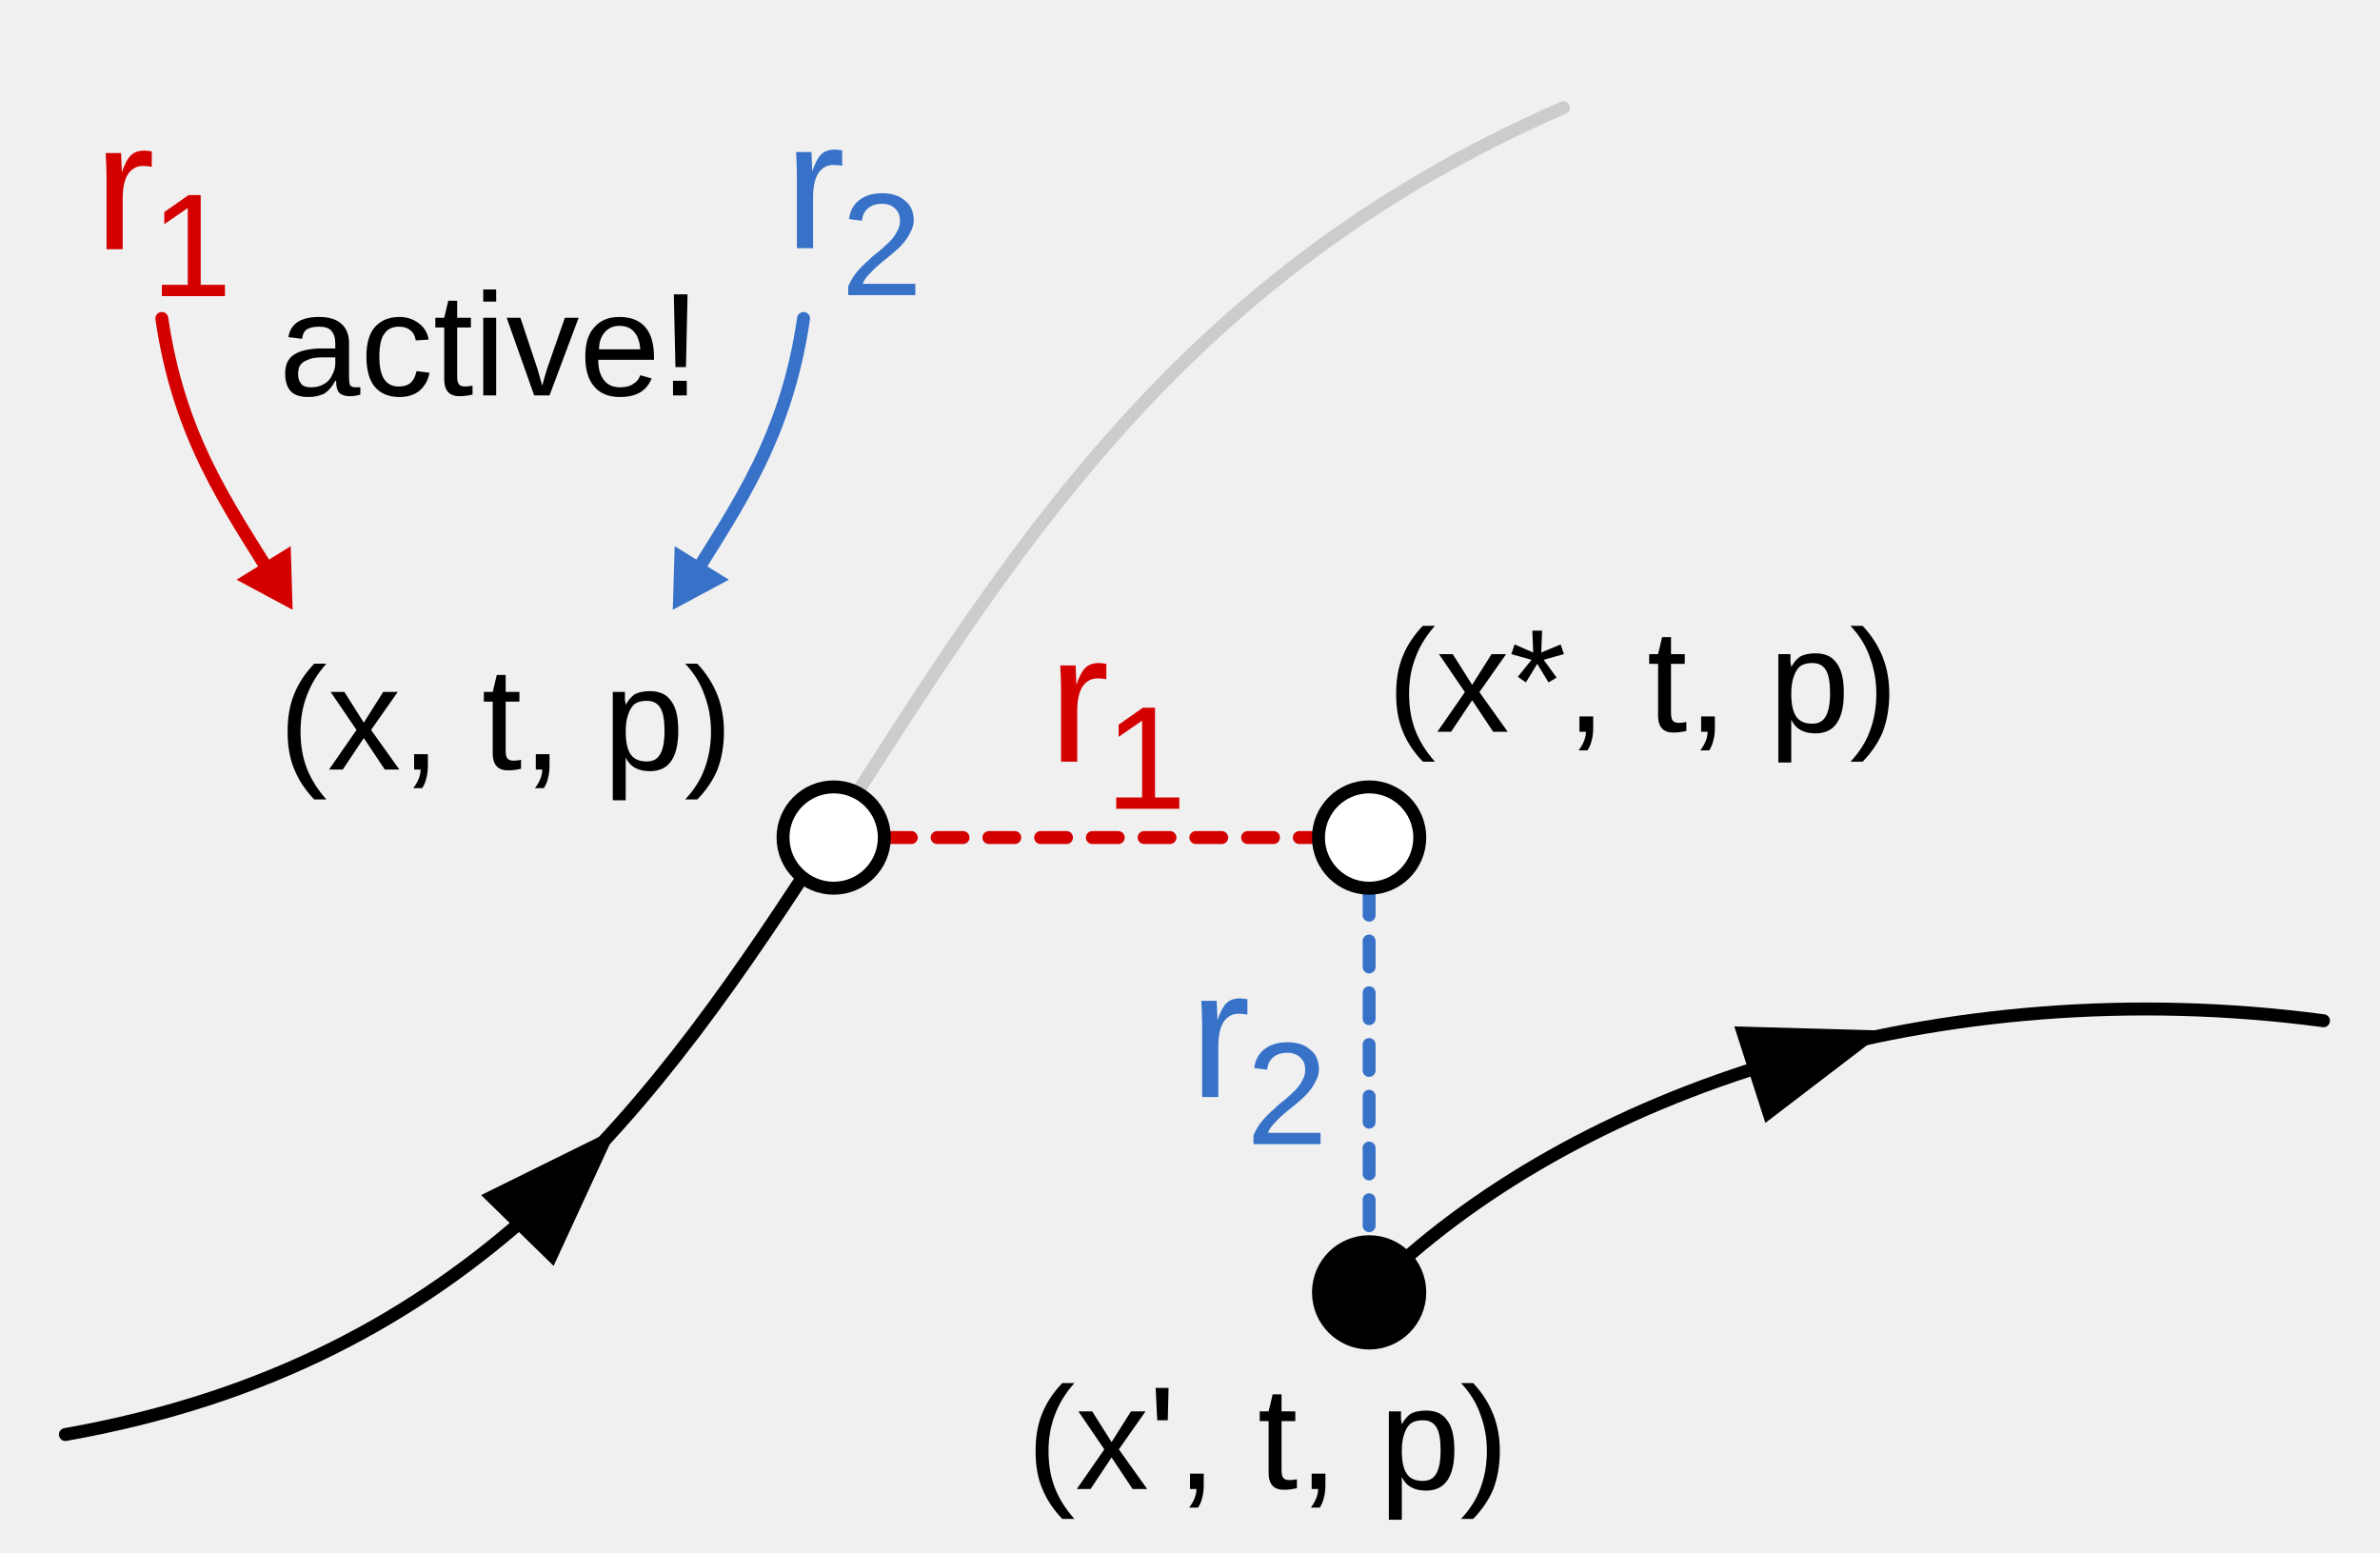
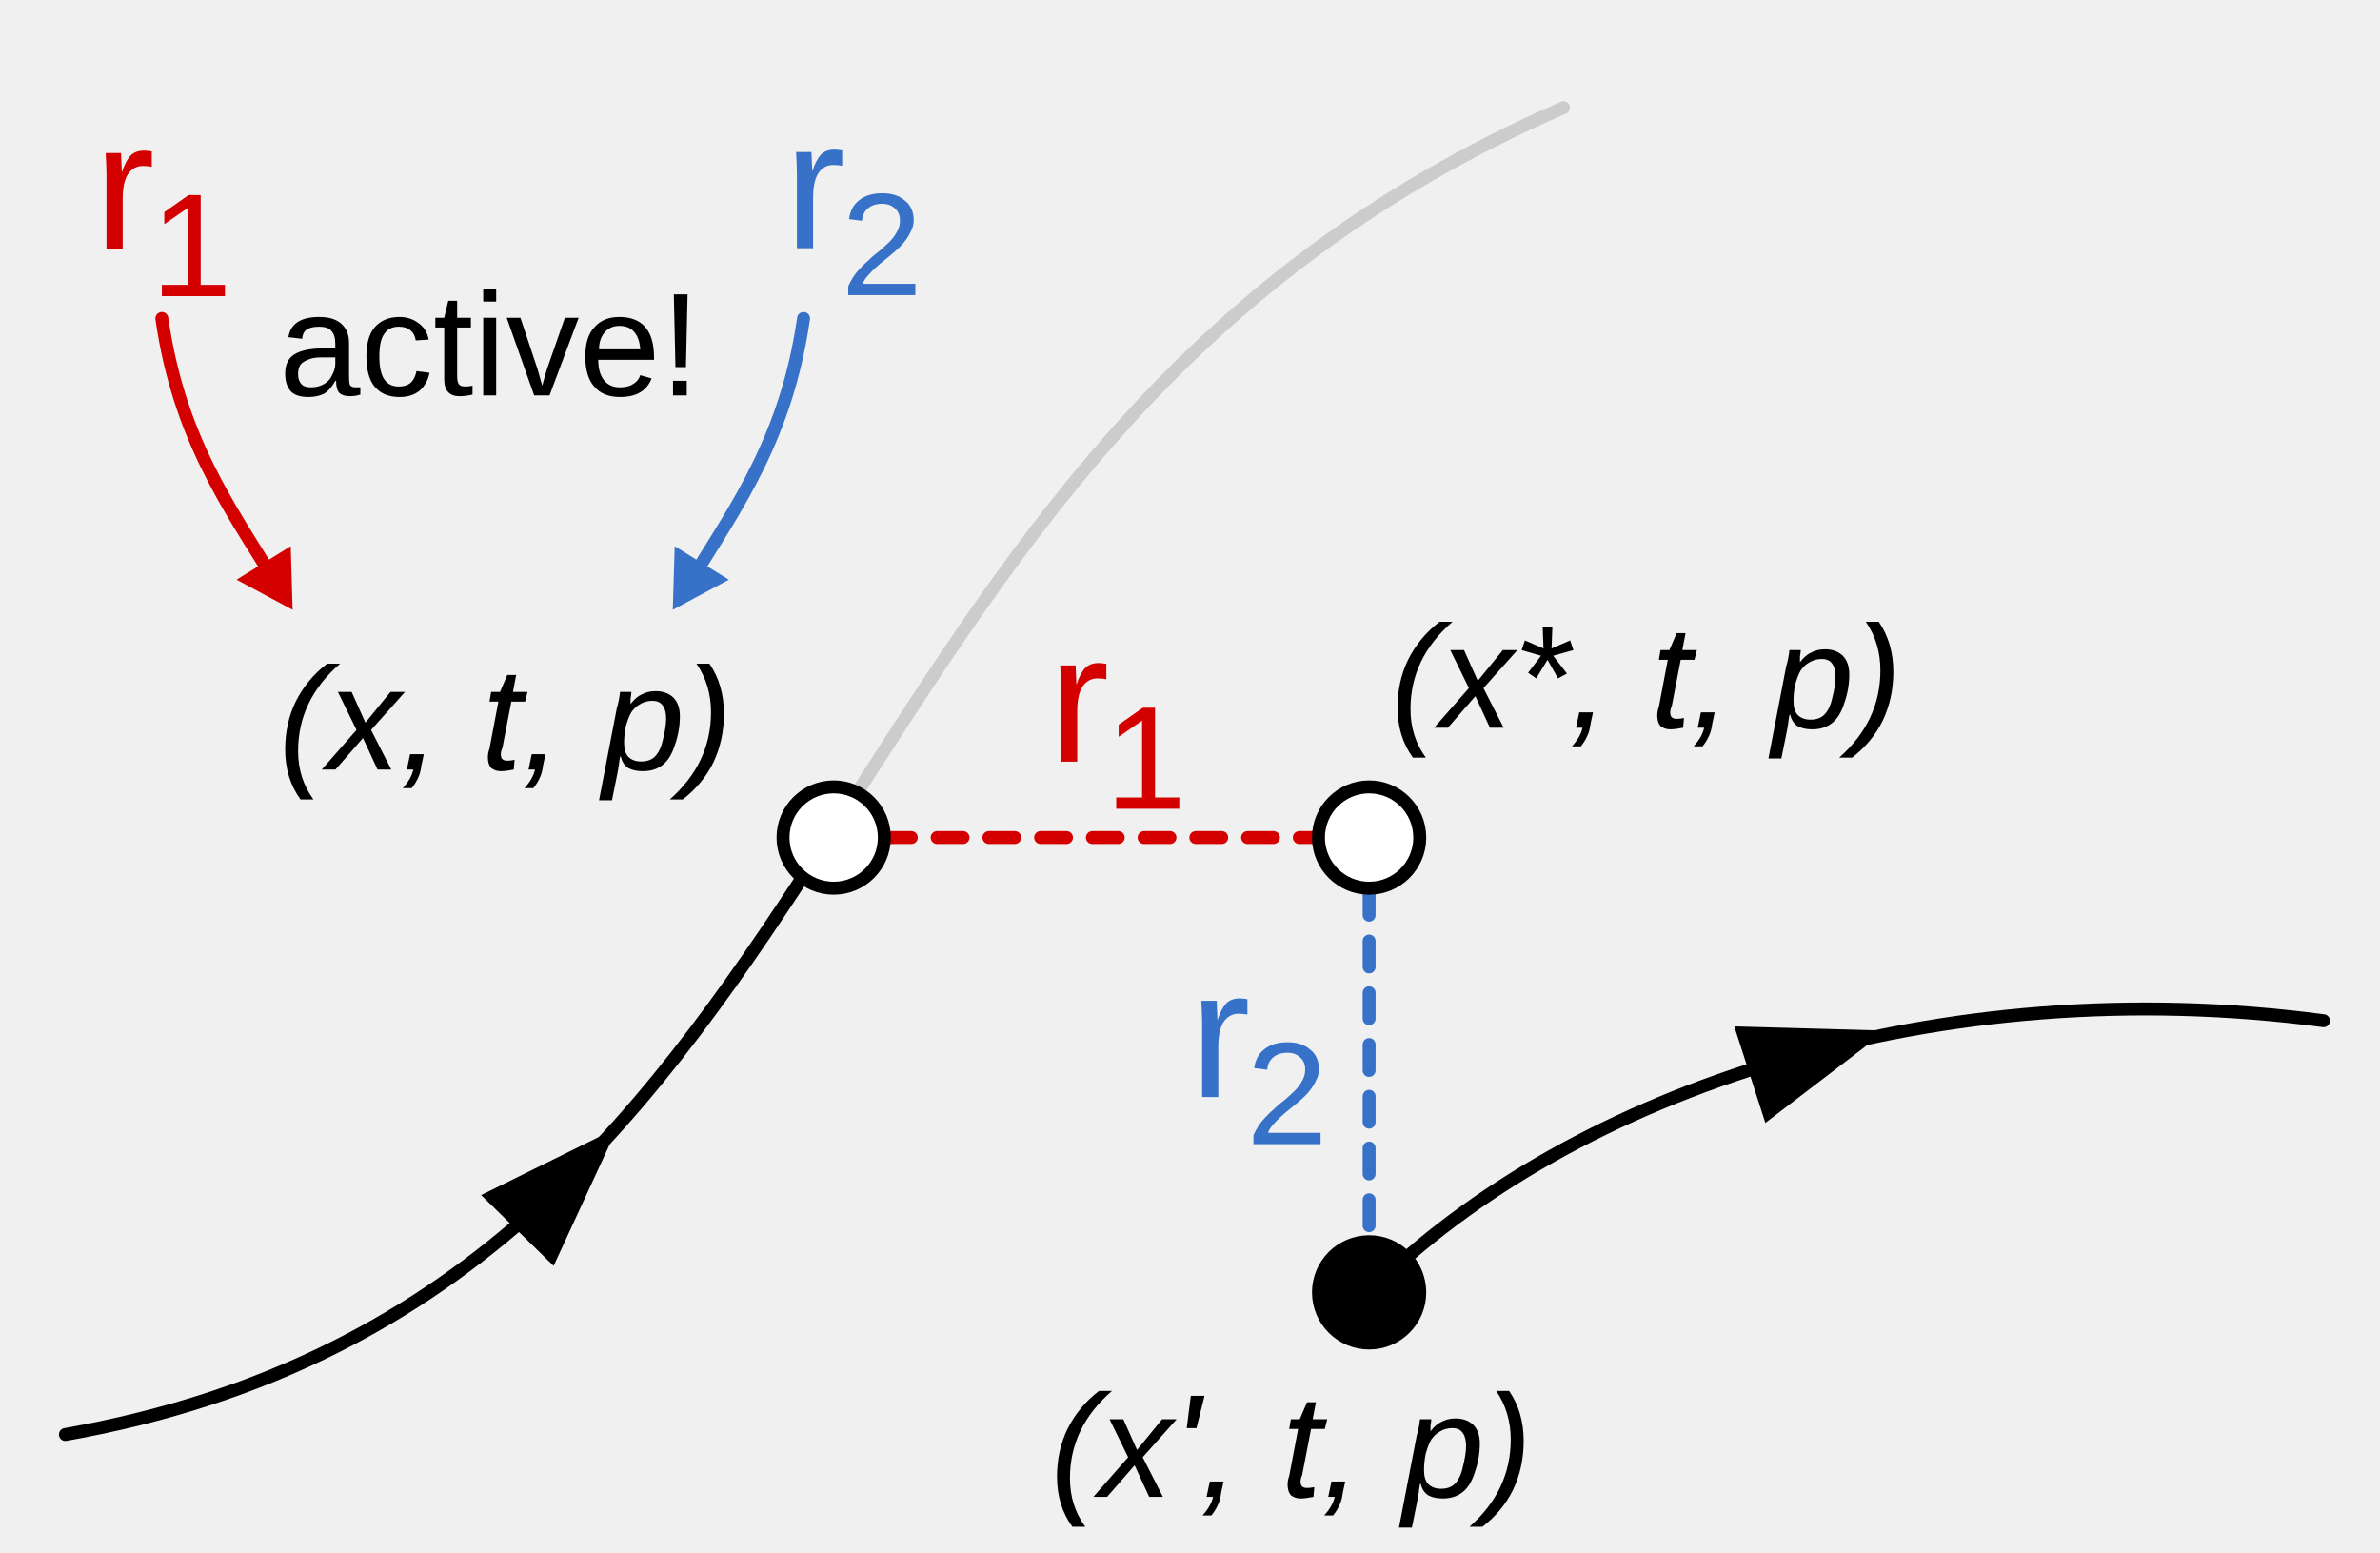
<svg xmlns="http://www.w3.org/2000/svg" width="46mm" height="30mm" viewBox="0 0 46 30" version="1.1" id="svg8">
  <defs id="defs2">
    <marker orient="auto" refY="0.0" refX="0.0" id="TriangleOutM" style="overflow:visible">
      <path id="path1071" d="M 5.77,0.0 L -2.88,5.0 L -2.88,-5.0 L 5.77,0.0 z " style="fill-rule:evenodd;stroke:#d40000;stroke-width:1pt;stroke-opacity:1;fill:#d40000;fill-opacity:1" transform="scale(0.4)" />
    </marker>
    <marker orient="auto" refY="0" refX="0" id="TriangleOutM-0" style="overflow:visible">
      <path id="path1071-3" d="M 5.77,0 -2.88,5 V -5 Z" style="fill:#3771c8;fill-opacity:1;fill-rule:evenodd;stroke:#3771c8;stroke-width:1pt;stroke-opacity:1" transform="scale(0.4)" />
    </marker>
  </defs>
  <g id="layer1" transform="translate(0,-267)">
    <path style="color:#000000;overflow:visible;opacity:1;vector-effect:none;fill:none;fill-opacity:1;fill-rule:evenodd;stroke:#3771c8;stroke-width:0.25;stroke-linecap:round;stroke-linejoin:round;stroke-miterlimit:4;stroke-dasharray:0.5, 0.5;stroke-dashoffset:0;stroke-opacity:1;paint-order:stroke markers fill" d="m 26.462,283.185 v 8.789" id="path830" />
    <path style="color:#000000;overflow:visible;opacity:1;vector-effect:none;fill:none;fill-opacity:1;fill-rule:evenodd;stroke:#d40000;stroke-width:0.25;stroke-linecap:round;stroke-linejoin:round;stroke-miterlimit:4;stroke-dasharray:0.5, 0.5;stroke-dashoffset:0;stroke-opacity:1;paint-order:stroke markers fill" d="M 16.113,283.185 H 26.462" id="path830-4" />
-     <text xml:space="preserve" style="font-size:3.528px;line-height:125%;font-family:Arial;-inkscape-font-specification:Arial;letter-spacing:0px;word-spacing:0px;writing-mode:lr-tb;fill:none;stroke:#000000;stroke-width:0.265px;stroke-linecap:butt;stroke-linejoin:miter;stroke-opacity:1" x="5.385" y="281.872" id="text838-8">
-       <tspan id="tspan836-8" x="5.385" y="281.872" style="font-size:2.822px;fill:#000000;fill-opacity:1;stroke:none;stroke-width:0.265px">(x, t, p)</tspan>
+     <text xml:space="preserve" style="font-size:3.528px;line-height:125%;font-family:Arial;-inkscape-font-specification:'Arial Italic';letter-spacing:0px;word-spacing:0px;writing-mode:lr-tb;fill:none;stroke:#000000;stroke-width:0.265px;stroke-linecap:butt;stroke-linejoin:miter;stroke-opacity:1;font-weight:normal;font-style:italic;font-stretch:normal;font-variant:normal;" x="5.385" y="281.872" id="text838-8">
+       <tspan id="tspan836-8" x="5.385" y="281.872" style="font-size:2.822px;fill:#000000;fill-opacity:1;stroke:none;stroke-width:0.265px;-inkscape-font-specification:'Arial Italic';font-family:Arial;font-weight:normal;font-style:italic;font-stretch:normal;font-variant:normal;">(x, t, p)</tspan>
    </text>
-     <text xml:space="preserve" style="font-size:3.528px;line-height:125%;font-family:Arial;-inkscape-font-specification:Arial;letter-spacing:0px;word-spacing:0px;writing-mode:lr-tb;fill:none;stroke:#000000;stroke-width:0.265px;stroke-linecap:butt;stroke-linejoin:miter;stroke-opacity:1" x="26.811" y="281.141" id="text838-3-8">
-       <tspan id="tspan836-3-9" x="26.811" y="281.141" style="font-size:2.822px;fill:#000000;fill-opacity:1;stroke:none;stroke-width:0.265px">(x*, t, p)</tspan>
+     <text xml:space="preserve" style="font-style:italic;font-variant:normal;font-weight:normal;font-stretch:normal;font-size:3.528px;line-height:125%;font-family:Arial;-inkscape-font-specification:'Arial Italic';letter-spacing:0px;word-spacing:0px;writing-mode:lr-tb;fill:none;stroke:#000000;stroke-width:0.265px;stroke-linecap:butt;stroke-linejoin:miter;stroke-opacity:1" x="26.888" y="281.064" id="text838-3-8">
+       <tspan id="tspan836-3-9" x="26.888" y="281.064" style="font-style:italic;font-variant:normal;font-weight:normal;font-stretch:normal;font-size:2.822px;font-family:Arial;-inkscape-font-specification:'Arial Italic';fill:#000000;fill-opacity:1;stroke:none;stroke-width:0.265px">(x*, t, p)</tspan>
    </text>
    <circle style="color:#000000;overflow:visible;opacity:1;vector-effect:none;fill:#000000;fill-opacity:1;fill-rule:evenodd;stroke:#000000;stroke-width:0.5;stroke-linecap:round;stroke-linejoin:round;stroke-miterlimit:4;stroke-dasharray:none;stroke-dashoffset:0;stroke-opacity:1;paint-order:stroke markers fill" id="path817-3-4-7" cx="26.462" cy="291.974" r="0.854" />
-     <text xml:space="preserve" style="font-size:3.528px;line-height:125%;font-family:Arial;-inkscape-font-specification:Arial;letter-spacing:0px;word-spacing:0px;writing-mode:lr-tb;fill:none;stroke:#000000;stroke-width:0.265px;stroke-linecap:butt;stroke-linejoin:miter;stroke-opacity:1" x="19.844" y="295.773" id="text838-3-8-3">
-       <tspan id="tspan836-3-9-0" x="19.844" y="295.773" style="font-size:2.822px;fill:#000000;fill-opacity:1;stroke:none;stroke-width:0.265px">(x', t, p)</tspan>
+     <text xml:space="preserve" style="font-style:italic;font-variant:normal;font-weight:normal;font-stretch:normal;font-size:3.528px;line-height:125%;font-family:Arial;-inkscape-font-specification:'Arial Italic';letter-spacing:0px;word-spacing:0px;writing-mode:lr-tb;fill:none;stroke:#000000;stroke-width:0.265px;stroke-linecap:butt;stroke-linejoin:miter;stroke-opacity:1" x="20.306" y="295.927" id="text838-3-8-3">
+       <tspan id="tspan836-3-9-0" x="20.306" y="295.927" style="font-style:italic;font-variant:normal;font-weight:normal;font-stretch:normal;font-size:2.822px;font-family:Arial;-inkscape-font-specification:'Arial Italic';fill:#000000;fill-opacity:1;stroke:none;stroke-width:0.265px">(x', t, p)</tspan>
    </text>
    <path style="color:#000000;overflow:visible;opacity:1;vector-effect:none;fill:none;fill-opacity:1;fill-rule:evenodd;stroke:#cccccc;stroke-width:0.25;stroke-linecap:round;stroke-linejoin:round;stroke-miterlimit:4;stroke-dasharray:none;stroke-dashoffset:0;stroke-opacity:1;paint-order:stroke markers fill" d="m 16.058,283.11 c 3.377,-5.238 6.614,-10.742 14.159,-14.029" id="path815-89" />
    <path style="color:#000000;overflow:visible;opacity:1;vector-effect:none;fill:none;fill-opacity:1;fill-rule:evenodd;stroke:#000000;stroke-width:0.25;stroke-linecap:round;stroke-linejoin:round;stroke-miterlimit:4;stroke-dasharray:none;stroke-dashoffset:0;stroke-opacity:1;paint-order:stroke markers fill" d="m 1.264,294.721 c 7.9,-1.401 11.417,-6.373 14.794,-11.611" id="path815" />
    <path style="color:#000000;overflow:visible;opacity:1;vector-effect:none;fill:#000000;fill-opacity:1;fill-rule:evenodd;stroke:none;stroke-width:0.48;stroke-linecap:square;stroke-linejoin:miter;stroke-miterlimit:4;stroke-dasharray:none;stroke-dashoffset:0;stroke-opacity:0.714;paint-order:stroke markers fill" d="m 9.299,290.094 2.632,-1.299 -1.231,2.667" id="path820" />
    <path style="color:#000000;overflow:visible;opacity:1;vector-effect:none;fill:none;fill-opacity:1;fill-rule:evenodd;stroke:#000000;stroke-width:0.25;stroke-linecap:round;stroke-linejoin:round;stroke-miterlimit:4;stroke-dasharray:none;stroke-dashoffset:0;stroke-opacity:1;paint-order:stroke markers fill" d="m 26.462,291.974 c 3.954,-3.948 11.04,-6.231 18.446,-5.249" id="path815-8" />
    <path style="color:#000000;overflow:visible;opacity:1;vector-effect:none;fill:#000000;fill-opacity:1;fill-rule:evenodd;stroke:none;stroke-width:0.48;stroke-linecap:square;stroke-linejoin:miter;stroke-miterlimit:4;stroke-dasharray:none;stroke-dashoffset:0;stroke-opacity:0.714;paint-order:stroke markers fill" d="m 33.52,286.835 2.934,0.081 -2.334,1.783" id="path820-7" />
    <circle style="color:#000000;overflow:visible;opacity:1;vector-effect:none;fill:#ffffff;fill-opacity:1;fill-rule:evenodd;stroke:#000000;stroke-width:0.5;stroke-linecap:round;stroke-linejoin:round;stroke-miterlimit:4;stroke-dasharray:none;stroke-dashoffset:0;stroke-opacity:1;paint-order:stroke markers fill" id="path817-3-4" cx="26.462" cy="283.185" r="0.854" />
    <circle style="color:#000000;overflow:visible;opacity:1;vector-effect:none;fill:#ffffff;fill-opacity:1;fill-rule:evenodd;stroke:#000000;stroke-width:0.5;stroke-linecap:round;stroke-linejoin:round;stroke-miterlimit:4;stroke-dasharray:none;stroke-dashoffset:0;stroke-opacity:1;paint-order:stroke markers fill" id="path817-0" cx="16.113" cy="283.185" r="0.854" />
    <text xml:space="preserve" style="font-size:3.528px;line-height:125%;font-family:Arial;-inkscape-font-specification:Arial;letter-spacing:0px;word-spacing:0px;writing-mode:lr-tb;fill:#d40000;stroke:#000000;stroke-width:0.265px;stroke-linecap:butt;stroke-linejoin:miter;stroke-opacity:1" x="20.256" y="281.718" id="text848">
      <tspan id="tspan846" x="20.256" y="281.718" style="fill:#d40000;fill-opacity:1;stroke:none;stroke-width:0.265px">r</tspan>
    </text>
    <text xml:space="preserve" style="font-size:3.528px;line-height:125%;font-family:Arial;-inkscape-font-specification:Arial;letter-spacing:0px;word-spacing:0px;writing-mode:lr-tb;fill:#d40000;stroke:#000000;stroke-width:0.265px;stroke-linecap:butt;stroke-linejoin:miter;stroke-opacity:1" x="21.357" y="282.627" id="text848-8">
      <tspan id="tspan846-8" x="21.357" y="282.627" style="font-size:2.822px;fill:#d40000;fill-opacity:1;stroke:none;stroke-width:0.265px">1</tspan>
    </text>
    <text xml:space="preserve" style="font-size:3.528px;line-height:125%;font-family:Arial;-inkscape-font-specification:Arial;letter-spacing:0px;word-spacing:0px;writing-mode:lr-tb;fill:#3771c8;stroke:#000000;stroke-width:0.265px;stroke-linecap:butt;stroke-linejoin:miter;stroke-opacity:1" x="15.154" y="271.795" id="text848-4">
      <tspan id="tspan846-3" x="15.154" y="271.795" style="fill:#3771c8;fill-opacity:1;stroke:none;stroke-width:0.265px">r</tspan>
    </text>
    <text xml:space="preserve" style="font-size:3.528px;line-height:125%;font-family:Arial;-inkscape-font-specification:Arial;letter-spacing:0px;word-spacing:0px;writing-mode:lr-tb;fill:#3771c8;stroke:#000000;stroke-width:0.265px;stroke-linecap:butt;stroke-linejoin:miter;stroke-opacity:1" x="16.255" y="272.704" id="text848-8-0">
      <tspan id="tspan846-8-3" x="16.255" y="272.704" style="font-size:2.822px;fill:#3771c8;fill-opacity:1;stroke:none;stroke-width:0.265px">2</tspan>
    </text>
    <text xml:space="preserve" style="font-size:3.528px;line-height:125%;font-family:Arial;-inkscape-font-specification:Arial;letter-spacing:0px;word-spacing:0px;writing-mode:lr-tb;fill:#d40000;stroke:#000000;stroke-width:0.265px;stroke-linecap:butt;stroke-linejoin:miter;stroke-opacity:1" x="1.809" y="271.814" id="text848-88">
      <tspan id="tspan846-89" x="1.809" y="271.814" style="fill:#d40000;fill-opacity:1;stroke:none;stroke-width:0.265px">r</tspan>
    </text>
    <text xml:space="preserve" style="font-size:3.528px;line-height:125%;font-family:Arial;-inkscape-font-specification:Arial;letter-spacing:0px;word-spacing:0px;writing-mode:lr-tb;fill:#d40000;stroke:#000000;stroke-width:0.265px;stroke-linecap:butt;stroke-linejoin:miter;stroke-opacity:1" x="2.91" y="272.723" id="text848-8-7">
      <tspan id="tspan846-8-7" x="2.91" y="272.723" style="font-size:2.822px;fill:#d40000;fill-opacity:1;stroke:none;stroke-width:0.265px">1</tspan>
    </text>
    <path style="color:#000000;overflow:visible;opacity:1;vector-effect:none;fill:none;fill-opacity:1;fill-rule:evenodd;stroke:#d40000;stroke-width:0.25;stroke-linecap:round;stroke-linejoin:round;stroke-miterlimit:4;stroke-dasharray:none;stroke-dashoffset:0;stroke-opacity:1;marker-end:url(#TriangleOutM);paint-order:stroke markers fill" d="m 3.128,273.154 c 0.33,2.282 1.279,3.612 2.154,5.026" id="path910" />
    <text xml:space="preserve" style="font-size:3.528px;line-height:125%;font-family:Arial;-inkscape-font-specification:Arial;letter-spacing:0px;word-spacing:0px;writing-mode:lr-tb;fill:none;stroke:#000000;stroke-width:0.265px;stroke-linecap:butt;stroke-linejoin:miter;stroke-opacity:1" x="5.385" y="274.641" id="text838-8-4">
      <tspan id="tspan836-8-3" x="5.385" y="274.641" style="font-size:2.822px;fill:#000000;fill-opacity:1;stroke:none;stroke-width:0.265px">active!</tspan>
    </text>
    <path style="color:#000000;overflow:visible;opacity:1;vector-effect:none;fill:none;fill-opacity:1;fill-rule:evenodd;stroke:#3771c8;stroke-width:0.25;stroke-linecap:round;stroke-linejoin:round;stroke-miterlimit:4;stroke-dasharray:none;stroke-dashoffset:0;stroke-opacity:1;marker-end:url(#TriangleOutM-0);paint-order:stroke markers fill" d="m 15.531,273.154 c -0.33,2.282 -1.279,3.612 -2.154,5.026" id="path910-0" />
    <text xml:space="preserve" style="font-size:3.528px;line-height:125%;font-family:Arial;-inkscape-font-specification:Arial;letter-spacing:0px;word-spacing:0px;writing-mode:lr-tb;fill:#3771c8;stroke:#000000;stroke-width:0.265px;stroke-linecap:butt;stroke-linejoin:miter;stroke-opacity:1" x="22.984" y="288.199" id="text848-4-9">
      <tspan id="tspan846-3-2" x="22.984" y="288.199" style="fill:#3771c8;fill-opacity:1;stroke:none;stroke-width:0.265px">r</tspan>
    </text>
    <text xml:space="preserve" style="font-size:3.528px;line-height:125%;font-family:Arial;-inkscape-font-specification:Arial;letter-spacing:0px;word-spacing:0px;writing-mode:lr-tb;fill:#3771c8;stroke:#000000;stroke-width:0.265px;stroke-linecap:butt;stroke-linejoin:miter;stroke-opacity:1" x="24.084" y="289.108" id="text848-8-0-5">
      <tspan id="tspan846-8-3-4" x="24.084" y="289.108" style="font-size:2.822px;fill:#3771c8;fill-opacity:1;stroke:none;stroke-width:0.265px">2</tspan>
    </text>
  </g>
</svg>
